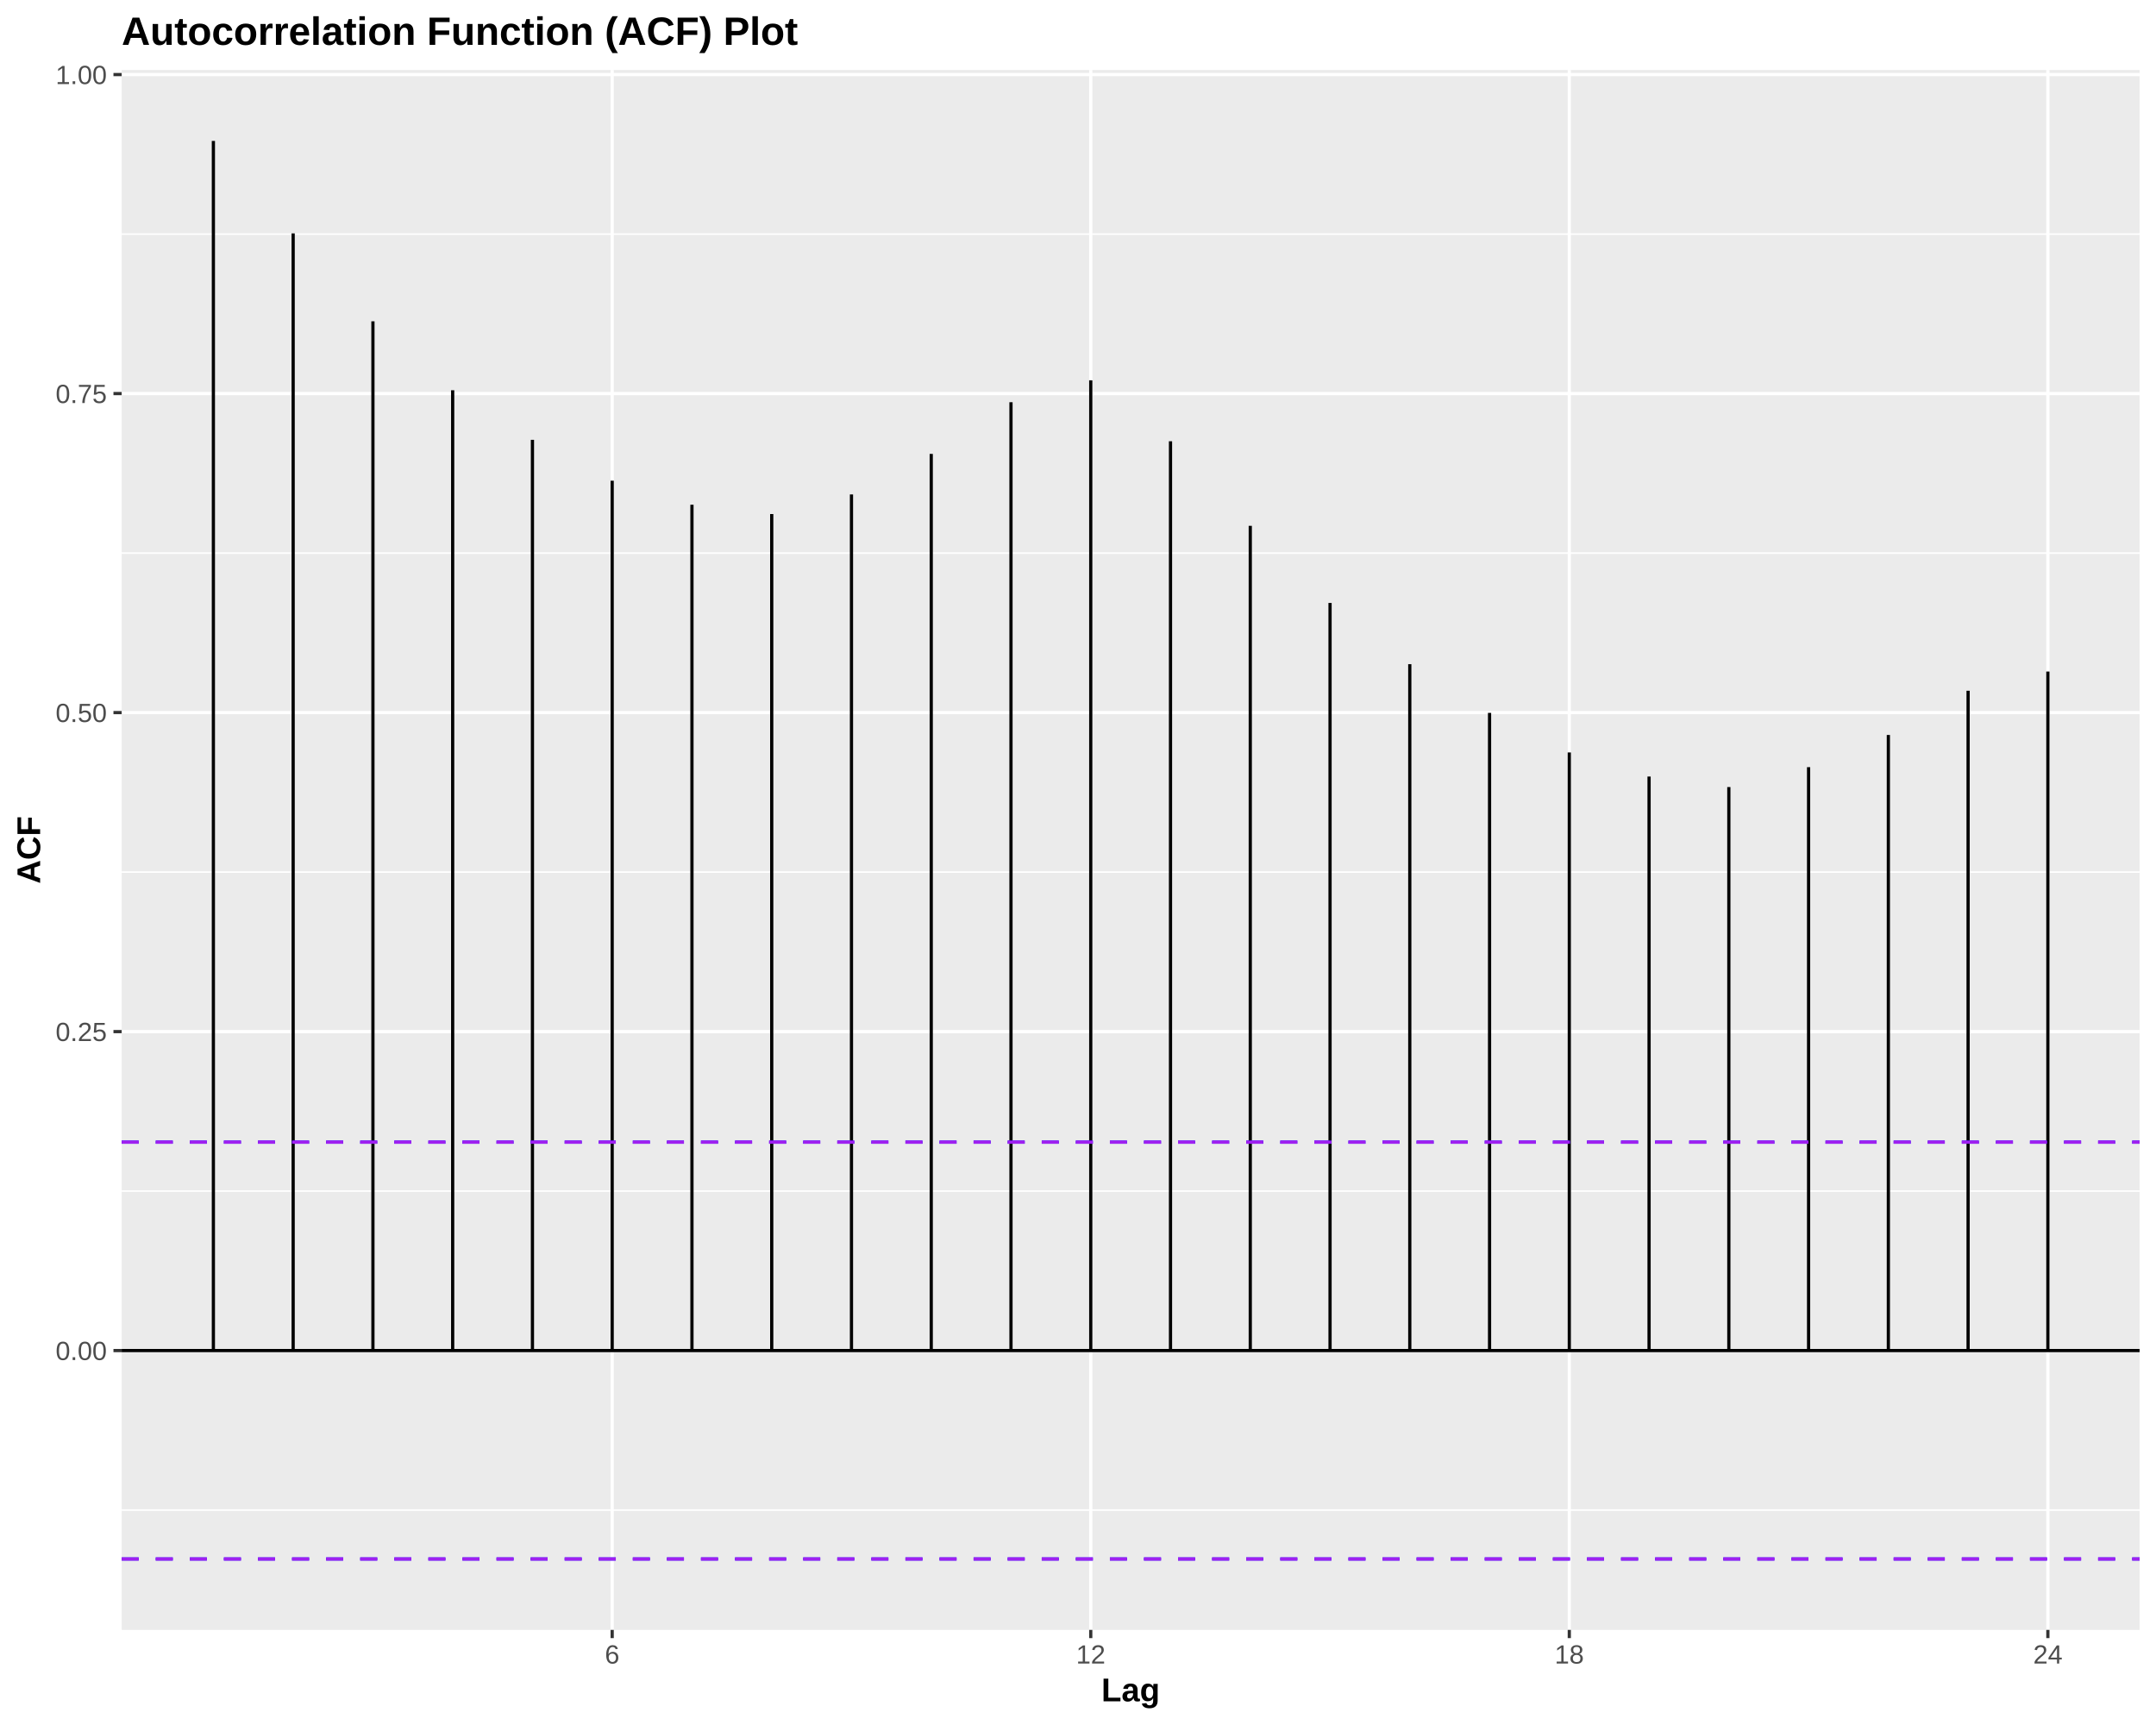
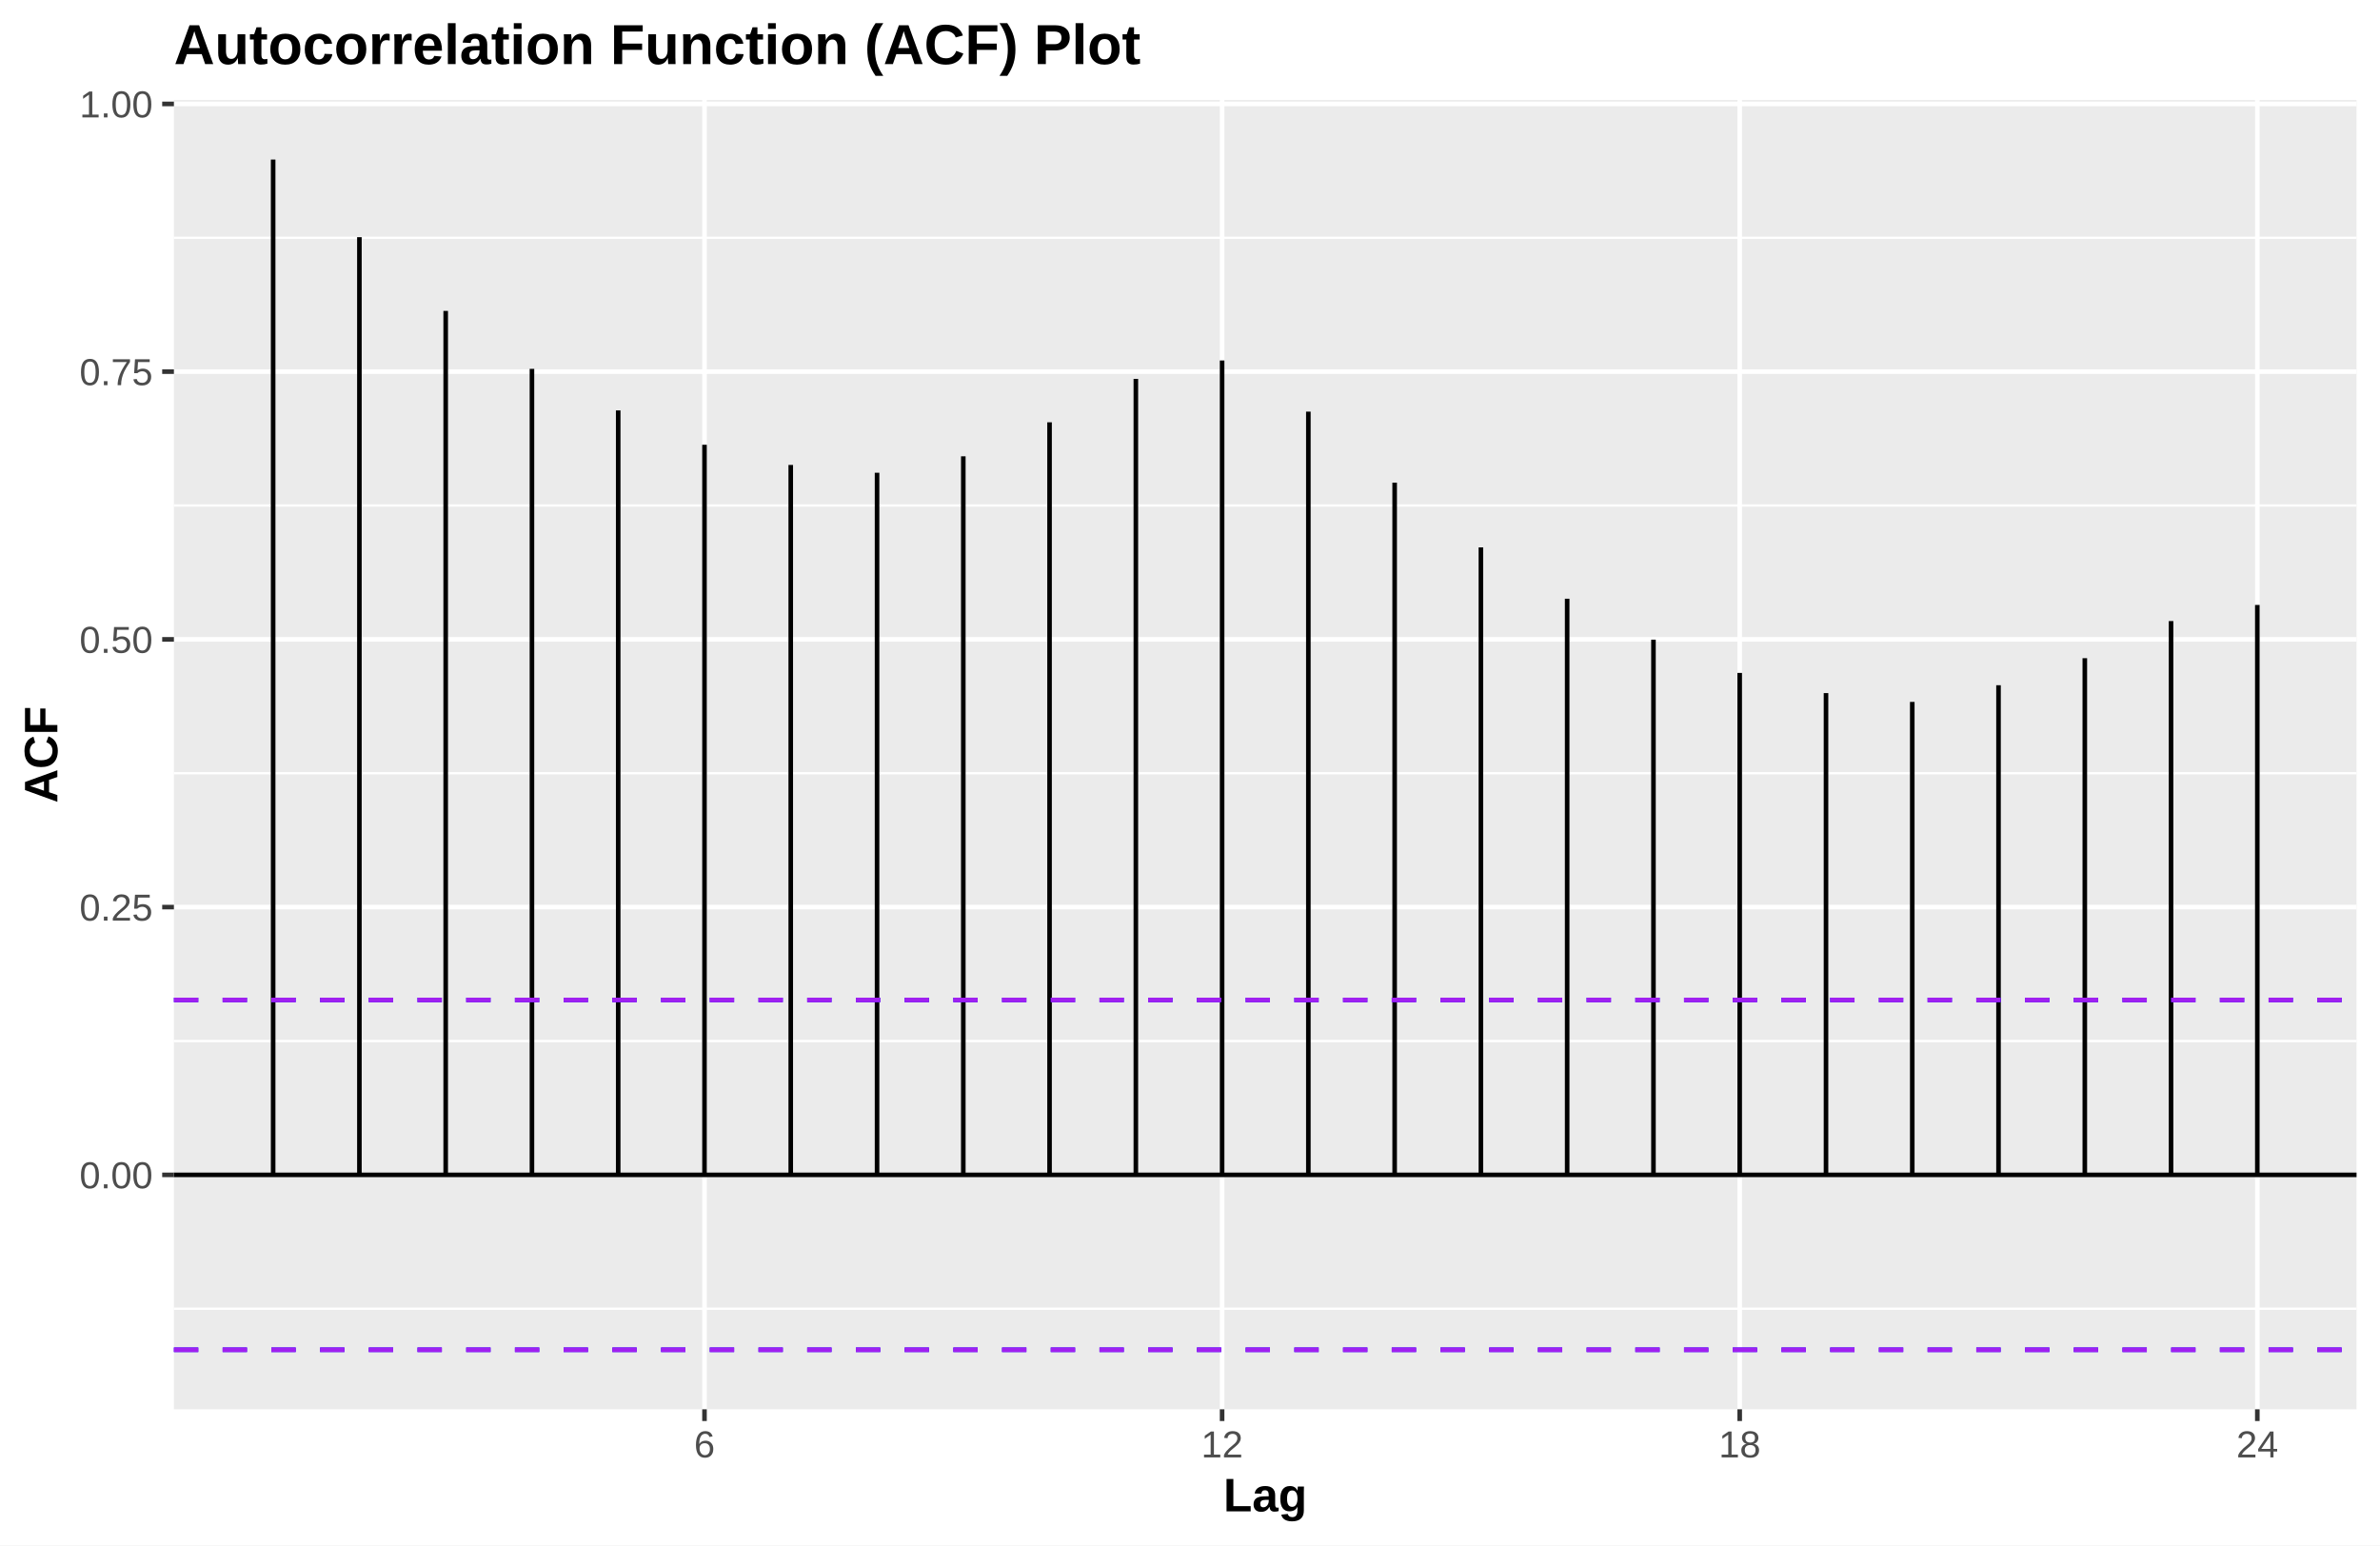
- <svg xmlns="http://www.w3.org/2000/svg" class="svglite" width="720.00pt" height="576.00pt" viewBox="0 0 720.00 576.00">
+ <svg xmlns="http://www.w3.org/2000/svg" class="svglite" width="556.00pt" height="361.00pt" viewBox="0 0 556.00 361.00">
  <defs>
    <style type="text/css">
    .svglite line, .svglite polyline, .svglite polygon, .svglite path, .svglite rect, .svglite circle {
      fill: none;
      stroke: #000000;
      stroke-linecap: round;
      stroke-linejoin: round;
      stroke-miterlimit: 10.00;
    }
    .svglite text {
      white-space: pre;
    }
  </style>
  </defs>
  <rect width="100%" height="100%" style="stroke: none; fill: #FFFFFF;" />
  <defs>
-     <clipPath id="cpMC4wMHw3MjAuMDB8MC4wMHw1NzYuMDA=">
-       <rect x="0.00" y="0.00" width="720.00" height="576.00" />
+     <clipPath id="cpMC4wMHw1NTYuMDB8MC4wMHwzNjEuMDA=">
+       <rect x="0.00" y="0.00" width="556.00" height="361.00" />
    </clipPath>
  </defs>
-   <g clip-path="url(#cpMC4wMHw3MjAuMDB8MC4wMHw1NzYuMDA=)">
-     <rect x="0.00" y="0.00" width="720.00" height="576.00" style="stroke-width: 1.07; stroke: #FFFFFF; fill: #FFFFFF;" />
+   <g clip-path="url(#cpMC4wMHw1NTYuMDB8MC4wMHwzNjEuMDA=)">
+     <rect x="0.00" y="0.00" width="556.00" height="361.00" style="stroke-width: 1.07; stroke: #FFFFFF; fill: #FFFFFF;" />
  </g>
  <defs>
-     <clipPath id="cpNDAuNjN8NzE0LjUyfDIzLjM3fDU0NC4yNA==">
-       <rect x="40.63" y="23.37" width="673.89" height="520.87" />
+     <clipPath id="cpNDAuNjN8NTUwLjUyfDIzLjM3fDMyOS4yNA==">
+       <rect x="40.63" y="23.37" width="509.89" height="305.87" />
    </clipPath>
  </defs>
-   <g clip-path="url(#cpNDAuNjN8NzE0LjUyfDIzLjM3fDU0NC4yNA==)">
-     <rect x="40.63" y="23.37" width="673.89" height="520.87" style="stroke-width: 1.07; stroke: none; fill: #EBEBEB;" />
-     <polyline points="40.63,504.23 714.52,504.23 " style="stroke-width: 0.53; stroke: #FFFFFF; stroke-linecap: butt;" />
-     <polyline points="40.63,397.72 714.52,397.72 " style="stroke-width: 0.53; stroke: #FFFFFF; stroke-linecap: butt;" />
-     <polyline points="40.63,291.20 714.52,291.20 " style="stroke-width: 0.53; stroke: #FFFFFF; stroke-linecap: butt;" />
-     <polyline points="40.63,184.69 714.52,184.69 " style="stroke-width: 0.53; stroke: #FFFFFF; stroke-linecap: butt;" />
-     <polyline points="40.63,78.17 714.52,78.17 " style="stroke-width: 0.53; stroke: #FFFFFF; stroke-linecap: butt;" />
-     <polyline points="40.63,450.97 714.52,450.97 " style="stroke-width: 1.07; stroke: #FFFFFF; stroke-linecap: butt;" />
-     <polyline points="40.63,344.46 714.52,344.46 " style="stroke-width: 1.07; stroke: #FFFFFF; stroke-linecap: butt;" />
-     <polyline points="40.63,237.94 714.52,237.94 " style="stroke-width: 1.07; stroke: #FFFFFF; stroke-linecap: butt;" />
-     <polyline points="40.63,131.43 714.52,131.43 " style="stroke-width: 1.07; stroke: #FFFFFF; stroke-linecap: butt;" />
-     <polyline points="40.63,24.91 714.52,24.91 " style="stroke-width: 1.07; stroke: #FFFFFF; stroke-linecap: butt;" />
-     <polyline points="364.26,544.24 364.26,23.37 " style="stroke-width: 1.07; stroke: #FFFFFF; stroke-linecap: butt;" />
-     <polyline points="683.89,544.24 683.89,23.37 " style="stroke-width: 1.07; stroke: #FFFFFF; stroke-linecap: butt;" />
-     <polyline points="204.44,544.24 204.44,23.37 " style="stroke-width: 1.07; stroke: #FFFFFF; stroke-linecap: butt;" />
-     <polyline points="524.07,544.24 524.07,23.37 " style="stroke-width: 1.07; stroke: #FFFFFF; stroke-linecap: butt;" />
-     <line x1="40.63" y1="450.97" x2="714.52" y2="450.97" style="stroke-width: 1.07; stroke-linecap: butt;" />
-     <line x1="71.26" y1="450.97" x2="71.26" y2="47.05" style="stroke-width: 1.07; stroke-linecap: butt;" />
-     <line x1="97.90" y1="450.97" x2="97.90" y2="77.93" style="stroke-width: 1.07; stroke-linecap: butt;" />
-     <line x1="124.54" y1="450.97" x2="124.54" y2="107.28" style="stroke-width: 1.07; stroke-linecap: butt;" />
-     <line x1="151.17" y1="450.97" x2="151.17" y2="130.31" style="stroke-width: 1.07; stroke-linecap: butt;" />
-     <line x1="177.81" y1="450.97" x2="177.81" y2="146.86" style="stroke-width: 1.07; stroke-linecap: butt;" />
-     <line x1="204.44" y1="450.97" x2="204.44" y2="160.51" style="stroke-width: 1.07; stroke-linecap: butt;" />
-     <line x1="231.08" y1="450.97" x2="231.08" y2="168.54" style="stroke-width: 1.07; stroke-linecap: butt;" />
-     <line x1="257.72" y1="450.97" x2="257.72" y2="171.64" style="stroke-width: 1.07; stroke-linecap: butt;" />
-     <line x1="284.35" y1="450.97" x2="284.35" y2="165.11" style="stroke-width: 1.07; stroke-linecap: butt;" />
-     <line x1="310.99" y1="450.97" x2="310.99" y2="151.57" style="stroke-width: 1.07; stroke-linecap: butt;" />
-     <line x1="337.62" y1="450.97" x2="337.62" y2="134.31" style="stroke-width: 1.07; stroke-linecap: butt;" />
-     <line x1="364.26" y1="450.97" x2="364.26" y2="127.00" style="stroke-width: 1.07; stroke-linecap: butt;" />
-     <line x1="390.89" y1="450.97" x2="390.89" y2="147.34" style="stroke-width: 1.07; stroke-linecap: butt;" />
-     <line x1="417.53" y1="450.97" x2="417.53" y2="175.59" style="stroke-width: 1.07; stroke-linecap: butt;" />
-     <line x1="444.17" y1="450.97" x2="444.17" y2="201.33" style="stroke-width: 1.07; stroke-linecap: butt;" />
-     <line x1="470.80" y1="450.97" x2="470.80" y2="221.77" style="stroke-width: 1.07; stroke-linecap: butt;" />
-     <line x1="497.44" y1="450.97" x2="497.44" y2="238.05" style="stroke-width: 1.07; stroke-linecap: butt;" />
-     <line x1="524.07" y1="450.97" x2="524.07" y2="251.26" style="stroke-width: 1.07; stroke-linecap: butt;" />
-     <line x1="550.71" y1="450.97" x2="550.71" y2="259.30" style="stroke-width: 1.07; stroke-linecap: butt;" />
-     <line x1="577.35" y1="450.97" x2="577.35" y2="262.81" style="stroke-width: 1.07; stroke-linecap: butt;" />
-     <line x1="603.98" y1="450.97" x2="603.98" y2="256.17" style="stroke-width: 1.07; stroke-linecap: butt;" />
-     <line x1="630.62" y1="450.97" x2="630.62" y2="245.41" style="stroke-width: 1.07; stroke-linecap: butt;" />
-     <line x1="657.25" y1="450.97" x2="657.25" y2="230.65" style="stroke-width: 1.07; stroke-linecap: butt;" />
-     <line x1="683.89" y1="450.97" x2="683.89" y2="224.23" style="stroke-width: 1.07; stroke-linecap: butt;" />
-     <line x1="40.63" y1="520.56" x2="714.52" y2="520.56" style="stroke-width: 1.07; stroke: #0000FF; stroke-dasharray: 5.69,5.69; stroke-linecap: butt;" />
-     <line x1="40.63" y1="381.38" x2="714.52" y2="381.38" style="stroke-width: 1.07; stroke: #0000FF; stroke-dasharray: 5.69,5.69; stroke-linecap: butt;" />
-     <line x1="40.63" y1="381.38" x2="714.52" y2="381.38" style="stroke-width: 1.07; stroke: #A020F0; stroke-dasharray: 5.69,5.69; stroke-linecap: butt;" />
-     <line x1="40.63" y1="520.56" x2="714.52" y2="520.56" style="stroke-width: 1.07; stroke: #A020F0; stroke-dasharray: 5.69,5.69; stroke-linecap: butt;" />
+   <g clip-path="url(#cpNDAuNjN8NTUwLjUyfDIzLjM3fDMyOS4yNA==)">
+     <rect x="40.63" y="23.37" width="509.89" height="305.87" style="stroke-width: 1.07; stroke: none; fill: #EBEBEB;" />
+     <polyline points="40.63,305.74 550.52,305.74 " style="stroke-width: 0.53; stroke: #FFFFFF; stroke-linecap: butt;" />
+     <polyline points="40.63,243.20 550.52,243.20 " style="stroke-width: 0.53; stroke: #FFFFFF; stroke-linecap: butt;" />
+     <polyline points="40.63,180.65 550.52,180.65 " style="stroke-width: 0.53; stroke: #FFFFFF; stroke-linecap: butt;" />
+     <polyline points="40.63,118.10 550.52,118.10 " style="stroke-width: 0.53; stroke: #FFFFFF; stroke-linecap: butt;" />
+     <polyline points="40.63,55.55 550.52,55.55 " style="stroke-width: 0.53; stroke: #FFFFFF; stroke-linecap: butt;" />
+     <polyline points="40.63,274.47 550.52,274.47 " style="stroke-width: 1.07; stroke: #FFFFFF; stroke-linecap: butt;" />
+     <polyline points="40.63,211.92 550.52,211.92 " style="stroke-width: 1.07; stroke: #FFFFFF; stroke-linecap: butt;" />
+     <polyline points="40.63,149.37 550.52,149.37 " style="stroke-width: 1.07; stroke: #FFFFFF; stroke-linecap: butt;" />
+     <polyline points="40.63,86.82 550.52,86.82 " style="stroke-width: 1.07; stroke: #FFFFFF; stroke-linecap: butt;" />
+     <polyline points="40.63,24.28 550.52,24.28 " style="stroke-width: 1.07; stroke: #FFFFFF; stroke-linecap: butt;" />
+     <polyline points="285.50,329.24 285.50,23.37 " style="stroke-width: 1.07; stroke: #FFFFFF; stroke-linecap: butt;" />
+     <polyline points="527.34,329.24 527.34,23.37 " style="stroke-width: 1.07; stroke: #FFFFFF; stroke-linecap: butt;" />
+     <polyline points="164.58,329.24 164.58,23.37 " style="stroke-width: 1.07; stroke: #FFFFFF; stroke-linecap: butt;" />
+     <polyline points="406.42,329.24 406.42,23.37 " style="stroke-width: 1.07; stroke: #FFFFFF; stroke-linecap: butt;" />
+     <line x1="40.63" y1="274.47" x2="550.52" y2="274.47" style="stroke-width: 1.07; stroke-linecap: butt;" />
+     <line x1="63.81" y1="274.47" x2="63.81" y2="37.27" style="stroke-width: 1.07; stroke-linecap: butt;" />
+     <line x1="83.96" y1="274.47" x2="83.96" y2="55.41" style="stroke-width: 1.07; stroke-linecap: butt;" />
+     <line x1="104.12" y1="274.47" x2="104.12" y2="72.64" style="stroke-width: 1.07; stroke-linecap: butt;" />
+     <line x1="124.27" y1="274.47" x2="124.27" y2="86.17" style="stroke-width: 1.07; stroke-linecap: butt;" />
+     <line x1="144.42" y1="274.47" x2="144.42" y2="95.89" style="stroke-width: 1.07; stroke-linecap: butt;" />
+     <line x1="164.58" y1="274.47" x2="164.58" y2="103.90" style="stroke-width: 1.07; stroke-linecap: butt;" />
+     <line x1="184.73" y1="274.47" x2="184.73" y2="108.62" style="stroke-width: 1.07; stroke-linecap: butt;" />
+     <line x1="204.89" y1="274.47" x2="204.89" y2="110.44" style="stroke-width: 1.07; stroke-linecap: butt;" />
+     <line x1="225.04" y1="274.47" x2="225.04" y2="106.60" style="stroke-width: 1.07; stroke-linecap: butt;" />
+     <line x1="245.19" y1="274.47" x2="245.19" y2="98.65" style="stroke-width: 1.07; stroke-linecap: butt;" />
+     <line x1="265.35" y1="274.47" x2="265.35" y2="88.52" style="stroke-width: 1.07; stroke-linecap: butt;" />
+     <line x1="285.50" y1="274.47" x2="285.50" y2="84.22" style="stroke-width: 1.07; stroke-linecap: butt;" />
+     <line x1="305.65" y1="274.47" x2="305.65" y2="96.17" style="stroke-width: 1.07; stroke-linecap: butt;" />
+     <line x1="325.81" y1="274.47" x2="325.81" y2="112.76" style="stroke-width: 1.07; stroke-linecap: butt;" />
+     <line x1="345.96" y1="274.47" x2="345.96" y2="127.88" style="stroke-width: 1.07; stroke-linecap: butt;" />
+     <line x1="366.11" y1="274.47" x2="366.11" y2="139.88" style="stroke-width: 1.07; stroke-linecap: butt;" />
+     <line x1="386.27" y1="274.47" x2="386.27" y2="149.44" style="stroke-width: 1.07; stroke-linecap: butt;" />
+     <line x1="406.42" y1="274.47" x2="406.42" y2="157.20" style="stroke-width: 1.07; stroke-linecap: butt;" />
+     <line x1="426.58" y1="274.47" x2="426.58" y2="161.92" style="stroke-width: 1.07; stroke-linecap: butt;" />
+     <line x1="446.73" y1="274.47" x2="446.73" y2="163.98" style="stroke-width: 1.07; stroke-linecap: butt;" />
+     <line x1="466.88" y1="274.47" x2="466.88" y2="160.08" style="stroke-width: 1.07; stroke-linecap: butt;" />
+     <line x1="487.04" y1="274.47" x2="487.04" y2="153.76" style="stroke-width: 1.07; stroke-linecap: butt;" />
+     <line x1="507.19" y1="274.47" x2="507.19" y2="145.09" style="stroke-width: 1.07; stroke-linecap: butt;" />
+     <line x1="527.34" y1="274.47" x2="527.34" y2="141.32" style="stroke-width: 1.07; stroke-linecap: butt;" />
+     <line x1="40.63" y1="315.33" x2="550.52" y2="315.33" style="stroke-width: 1.07; stroke: #0000FF; stroke-dasharray: 5.69,5.69; stroke-linecap: butt;" />
+     <line x1="40.63" y1="233.61" x2="550.52" y2="233.61" style="stroke-width: 1.07; stroke: #0000FF; stroke-dasharray: 5.69,5.69; stroke-linecap: butt;" />
+     <line x1="40.63" y1="233.61" x2="550.52" y2="233.61" style="stroke-width: 1.07; stroke: #A020F0; stroke-dasharray: 5.69,5.69; stroke-linecap: butt;" />
+     <line x1="40.63" y1="315.33" x2="550.52" y2="315.33" style="stroke-width: 1.07; stroke: #A020F0; stroke-dasharray: 5.69,5.69; stroke-linecap: butt;" />
  </g>
-   <g clip-path="url(#cpMC4wMHw3MjAuMDB8MC4wMHw1NzYuMDA=)">
-     <text x="35.70" y="454.13" text-anchor="end" style="font-size: 8.80px;fill: #4D4D4D; font-family: &quot;Arial&quot;;" textLength="17.13px" lengthAdjust="spacingAndGlyphs">0.00</text>
-     <text x="35.70" y="347.61" text-anchor="end" style="font-size: 8.80px;fill: #4D4D4D; font-family: &quot;Arial&quot;;" textLength="17.13px" lengthAdjust="spacingAndGlyphs">0.25</text>
-     <text x="35.70" y="241.10" text-anchor="end" style="font-size: 8.80px;fill: #4D4D4D; font-family: &quot;Arial&quot;;" textLength="17.13px" lengthAdjust="spacingAndGlyphs">0.50</text>
-     <text x="35.70" y="134.58" text-anchor="end" style="font-size: 8.80px;fill: #4D4D4D; font-family: &quot;Arial&quot;;" textLength="17.13px" lengthAdjust="spacingAndGlyphs">0.75</text>
-     <text x="35.70" y="28.07" text-anchor="end" style="font-size: 8.80px;fill: #4D4D4D; font-family: &quot;Arial&quot;;" textLength="17.13px" lengthAdjust="spacingAndGlyphs">1.00</text>
-     <polyline points="37.89,450.97 40.63,450.97 " style="stroke-width: 1.07; stroke: #333333; stroke-linecap: butt;" />
-     <polyline points="37.89,344.46 40.63,344.46 " style="stroke-width: 1.07; stroke: #333333; stroke-linecap: butt;" />
-     <polyline points="37.89,237.94 40.63,237.94 " style="stroke-width: 1.07; stroke: #333333; stroke-linecap: butt;" />
-     <polyline points="37.89,131.43 40.63,131.43 " style="stroke-width: 1.07; stroke: #333333; stroke-linecap: butt;" />
-     <polyline points="37.89,24.91 40.63,24.91 " style="stroke-width: 1.07; stroke: #333333; stroke-linecap: butt;" />
-     <polyline points="364.26,546.98 364.26,544.24 " style="stroke-width: 1.07; stroke: #333333; stroke-linecap: butt;" />
-     <polyline points="683.89,546.98 683.89,544.24 " style="stroke-width: 1.07; stroke: #333333; stroke-linecap: butt;" />
-     <polyline points="204.44,546.98 204.44,544.24 " style="stroke-width: 1.07; stroke: #333333; stroke-linecap: butt;" />
-     <polyline points="524.07,546.98 524.07,544.24 " style="stroke-width: 1.07; stroke: #333333; stroke-linecap: butt;" />
-     <text x="364.26" y="555.48" text-anchor="middle" style="font-size: 8.80px;fill: #4D4D4D; font-family: &quot;Arial&quot;;" textLength="9.79px" lengthAdjust="spacingAndGlyphs">12</text>
-     <text x="683.89" y="555.48" text-anchor="middle" style="font-size: 8.80px;fill: #4D4D4D; font-family: &quot;Arial&quot;;" textLength="9.79px" lengthAdjust="spacingAndGlyphs">24</text>
-     <text x="204.44" y="555.48" text-anchor="middle" style="font-size: 8.80px;fill: #4D4D4D; font-family: &quot;Arial&quot;;" textLength="4.90px" lengthAdjust="spacingAndGlyphs">6</text>
-     <text x="524.07" y="555.48" text-anchor="middle" style="font-size: 8.80px;fill: #4D4D4D; font-family: &quot;Arial&quot;;" textLength="9.79px" lengthAdjust="spacingAndGlyphs">18</text>
-     <text x="377.58" y="568.09" text-anchor="middle" style="font-size: 11.00px; font-weight: bold; font-family: &quot;Arial&quot;;" textLength="19.56px" lengthAdjust="spacingAndGlyphs">Lag</text>
-     <text transform="translate(13.40,283.80) rotate(-90)" text-anchor="middle" style="font-size: 11.00px; font-weight: bold; font-family: &quot;Arial&quot;;" textLength="22.60px" lengthAdjust="spacingAndGlyphs">ACF</text>
+   <g clip-path="url(#cpMC4wMHw1NTYuMDB8MC4wMHwzNjEuMDA=)">
+     <text x="35.70" y="277.62" text-anchor="end" style="font-size: 8.80px;fill: #4D4D4D; font-family: &quot;Arial&quot;;" textLength="17.13px" lengthAdjust="spacingAndGlyphs">0.00</text>
+     <text x="35.70" y="215.08" text-anchor="end" style="font-size: 8.80px;fill: #4D4D4D; font-family: &quot;Arial&quot;;" textLength="17.13px" lengthAdjust="spacingAndGlyphs">0.25</text>
+     <text x="35.70" y="152.53" text-anchor="end" style="font-size: 8.80px;fill: #4D4D4D; font-family: &quot;Arial&quot;;" textLength="17.13px" lengthAdjust="spacingAndGlyphs">0.50</text>
+     <text x="35.70" y="89.98" text-anchor="end" style="font-size: 8.80px;fill: #4D4D4D; font-family: &quot;Arial&quot;;" textLength="17.13px" lengthAdjust="spacingAndGlyphs">0.75</text>
+     <text x="35.70" y="27.43" text-anchor="end" style="font-size: 8.80px;fill: #4D4D4D; font-family: &quot;Arial&quot;;" textLength="17.13px" lengthAdjust="spacingAndGlyphs">1.00</text>
+     <polyline points="37.89,274.47 40.63,274.47 " style="stroke-width: 1.07; stroke: #333333; stroke-linecap: butt;" />
+     <polyline points="37.89,211.92 40.63,211.92 " style="stroke-width: 1.07; stroke: #333333; stroke-linecap: butt;" />
+     <polyline points="37.89,149.37 40.63,149.37 " style="stroke-width: 1.07; stroke: #333333; stroke-linecap: butt;" />
+     <polyline points="37.89,86.82 40.63,86.82 " style="stroke-width: 1.07; stroke: #333333; stroke-linecap: butt;" />
+     <polyline points="37.89,24.28 40.63,24.28 " style="stroke-width: 1.07; stroke: #333333; stroke-linecap: butt;" />
+     <polyline points="285.50,331.98 285.50,329.24 " style="stroke-width: 1.07; stroke: #333333; stroke-linecap: butt;" />
+     <polyline points="527.34,331.98 527.34,329.24 " style="stroke-width: 1.07; stroke: #333333; stroke-linecap: butt;" />
+     <polyline points="164.58,331.98 164.58,329.24 " style="stroke-width: 1.07; stroke: #333333; stroke-linecap: butt;" />
+     <polyline points="406.42,331.98 406.42,329.24 " style="stroke-width: 1.07; stroke: #333333; stroke-linecap: butt;" />
+     <text x="285.50" y="340.48" text-anchor="middle" style="font-size: 8.80px;fill: #4D4D4D; font-family: &quot;Arial&quot;;" textLength="9.79px" lengthAdjust="spacingAndGlyphs">12</text>
+     <text x="527.34" y="340.48" text-anchor="middle" style="font-size: 8.80px;fill: #4D4D4D; font-family: &quot;Arial&quot;;" textLength="9.79px" lengthAdjust="spacingAndGlyphs">24</text>
+     <text x="164.58" y="340.48" text-anchor="middle" style="font-size: 8.80px;fill: #4D4D4D; font-family: &quot;Arial&quot;;" textLength="4.90px" lengthAdjust="spacingAndGlyphs">6</text>
+     <text x="406.42" y="340.48" text-anchor="middle" style="font-size: 8.80px;fill: #4D4D4D; font-family: &quot;Arial&quot;;" textLength="9.79px" lengthAdjust="spacingAndGlyphs">18</text>
+     <text x="295.58" y="353.09" text-anchor="middle" style="font-size: 11.00px; font-weight: bold; font-family: &quot;Arial&quot;;" textLength="19.56px" lengthAdjust="spacingAndGlyphs">Lag</text>
+     <text transform="translate(13.40,176.30) rotate(-90)" text-anchor="middle" style="font-size: 11.00px; font-weight: bold; font-family: &quot;Arial&quot;;" textLength="22.60px" lengthAdjust="spacingAndGlyphs">ACF</text>
    <text x="40.63" y="14.98" style="font-size: 13.20px; font-weight: bold; font-family: &quot;Arial&quot;;" textLength="225.68px" lengthAdjust="spacingAndGlyphs">Autocorrelation Function (ACF) Plot</text>
  </g>
</svg>
